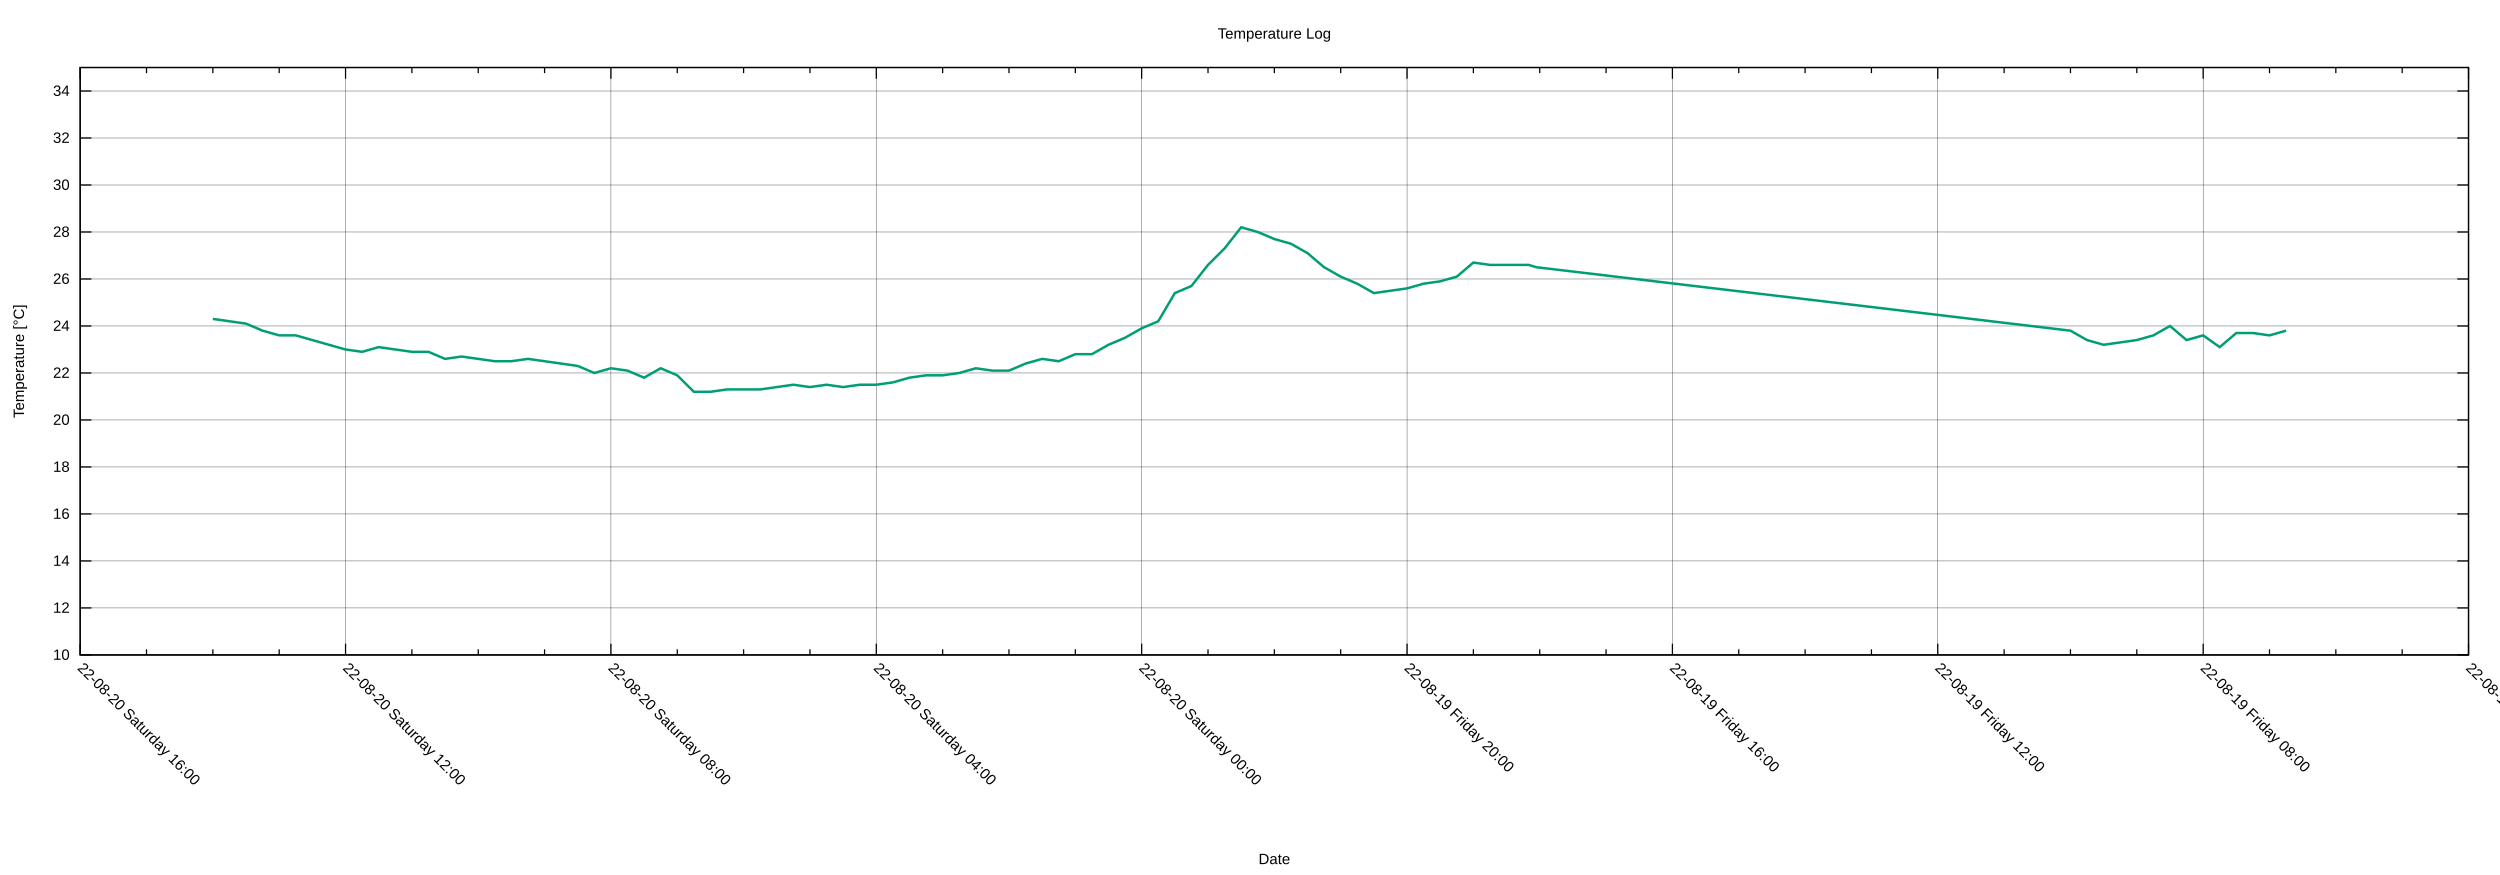
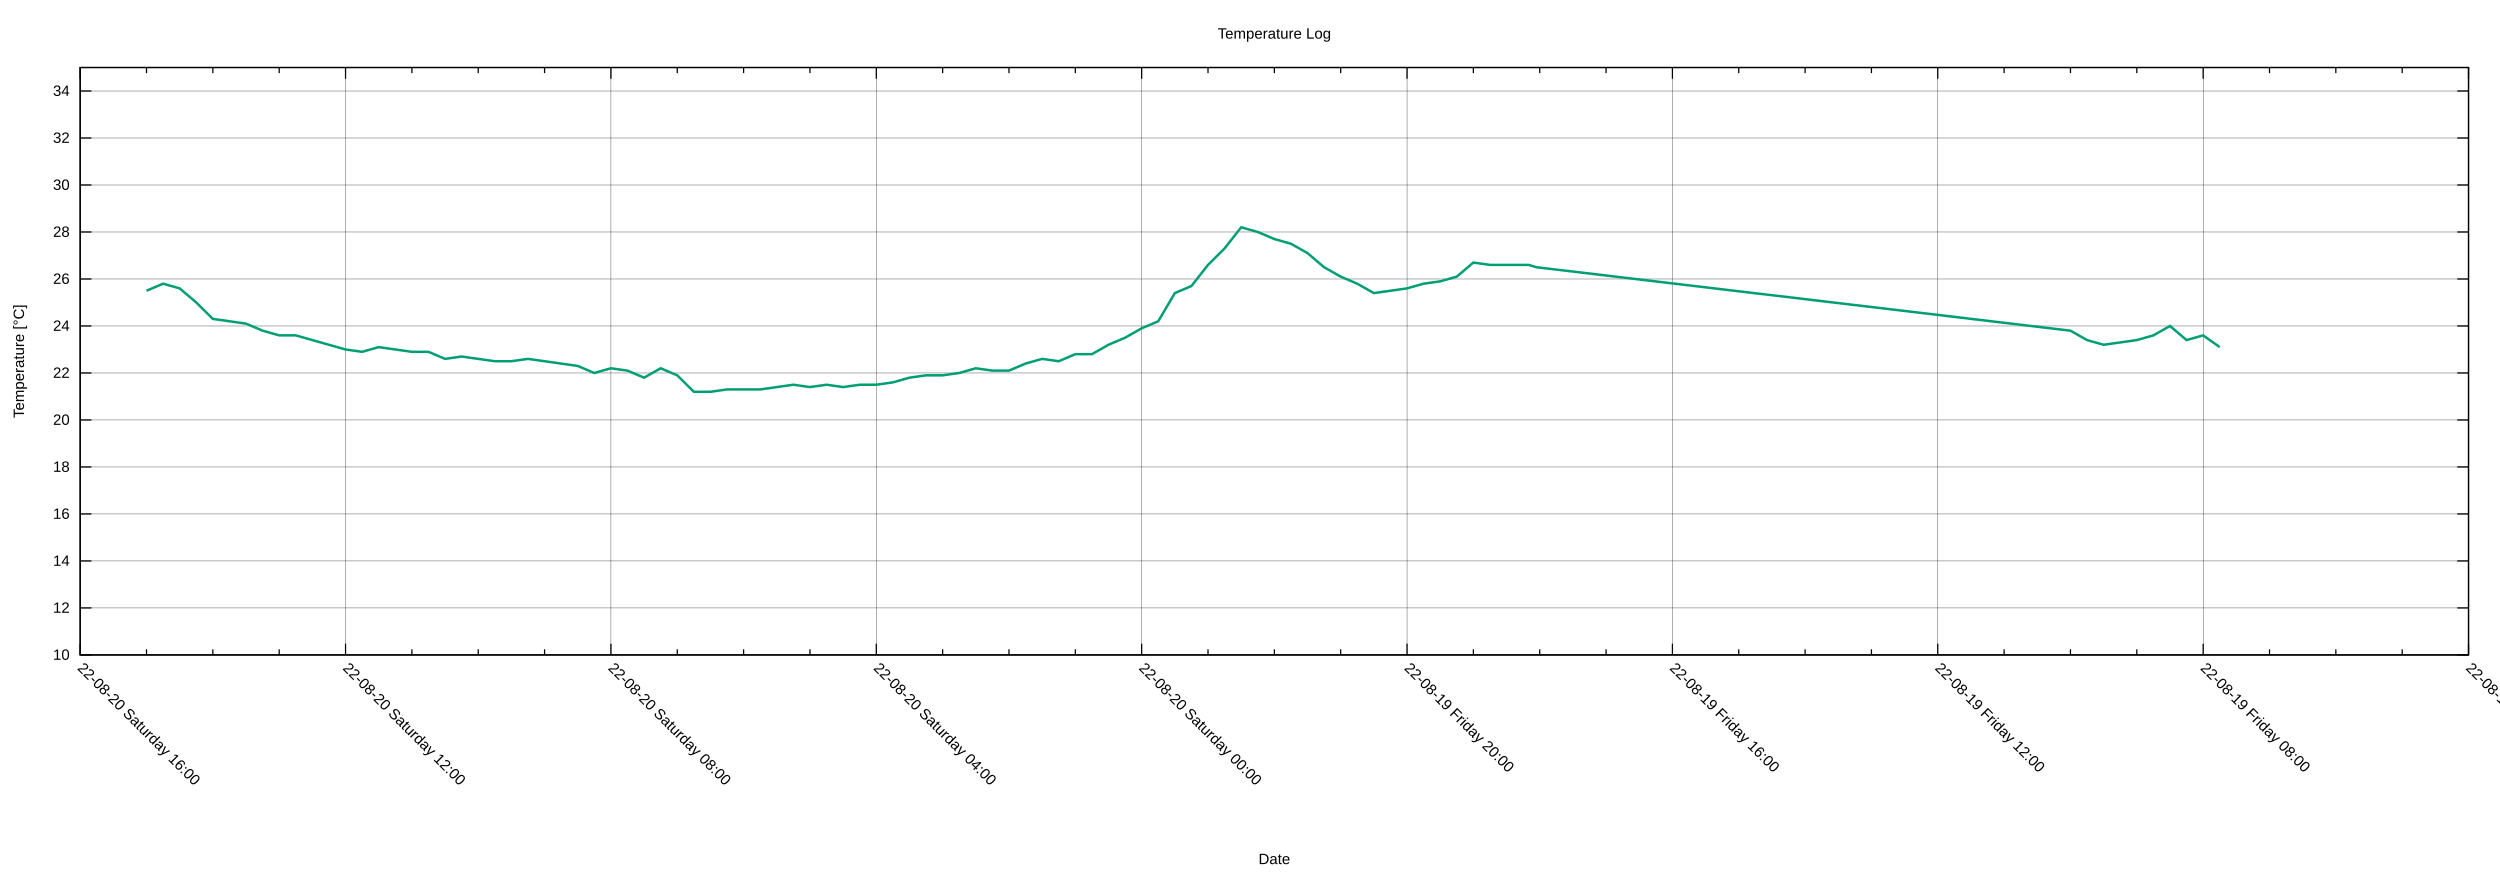
<svg xmlns="http://www.w3.org/2000/svg" xmlns:xlink="http://www.w3.org/1999/xlink" width="2000" height="700" viewBox="0 0 2000 700">
  <g id="gnuplot_canvas">
    <rect x="0" y="0" width="2000" height="700" fill="none" />
    <defs>
      <circle id="gpDot" r="0.5" stroke-width="0.5" stroke="currentColor" />
      <path id="gpPt0" stroke-width="0.222" stroke="currentColor" d="M-1,0 h2 M0,-1 v2" />
      <path id="gpPt1" stroke-width="0.222" stroke="currentColor" d="M-1,-1 L1,1 M1,-1 L-1,1" />
      <path id="gpPt2" stroke-width="0.222" stroke="currentColor" d="M-1,0 L1,0 M0,-1 L0,1 M-1,-1 L1,1 M-1,1 L1,-1" />
      <rect id="gpPt3" stroke-width="0.222" stroke="currentColor" x="-1" y="-1" width="2" height="2" />
      <rect id="gpPt4" stroke-width="0.222" stroke="currentColor" fill="currentColor" x="-1" y="-1" width="2" height="2" />
      <circle id="gpPt5" stroke-width="0.222" stroke="currentColor" cx="0" cy="0" r="1" />
      <use xlink:href="#gpPt5" id="gpPt6" fill="currentColor" stroke="none" />
      <path id="gpPt7" stroke-width="0.222" stroke="currentColor" d="M0,-1.33 L-1.33,0.67 L1.33,0.67 z" />
      <use xlink:href="#gpPt7" id="gpPt8" fill="currentColor" stroke="none" />
      <use xlink:href="#gpPt7" id="gpPt9" stroke="currentColor" transform="rotate(180)" />
      <use xlink:href="#gpPt9" id="gpPt10" fill="currentColor" stroke="none" />
      <use xlink:href="#gpPt3" id="gpPt11" stroke="currentColor" transform="rotate(45)" />
      <use xlink:href="#gpPt11" id="gpPt12" fill="currentColor" stroke="none" />
      <path id="gpPt13" stroke-width="0.222" stroke="currentColor" d="M0,1.330 L1.265,0.411 L0.782,-1.067 L-0.782,-1.076 L-1.265,0.411 z" />
      <use xlink:href="#gpPt13" id="gpPt14" fill="currentColor" stroke="none" />
      <filter id="textbox" filterUnits="objectBoundingBox" x="0" y="0" height="1" width="1">
        <feFlood flood-color="white" flood-opacity="1" result="bgnd" />
        <feComposite in="SourceGraphic" in2="bgnd" operator="atop" />
      </filter>
      <filter id="greybox" filterUnits="objectBoundingBox" x="0" y="0" height="1" width="1">
        <feFlood flood-color="lightgrey" flood-opacity="1" result="grey" />
        <feComposite in="SourceGraphic" in2="grey" operator="atop" />
      </filter>
    </defs>
    <g fill="none" color="white" stroke="currentColor" stroke-width="1.00" stroke-linecap="butt" stroke-linejoin="miter">
</g>
    <g fill="none" color="black" stroke="currentColor" stroke-width="1.00" stroke-linecap="butt" stroke-linejoin="miter">
</g>
    <g fill="none" color="black" stroke="black" stroke-width="0.25" stroke-linecap="butt" stroke-linejoin="miter">
</g>
    <g fill="none" color="black" stroke="currentColor" stroke-width="0.25" stroke-linecap="butt" stroke-linejoin="miter">
      <path stroke="black" class="gridline" d="M64.14,523.95 L1974.82,523.95  " />
    </g>
    <g fill="none" color="black" stroke="black" stroke-width="1.00" stroke-linecap="butt" stroke-linejoin="miter">
</g>
    <g fill="none" color="black" stroke="currentColor" stroke-width="1.00" stroke-linecap="butt" stroke-linejoin="miter">
      <path stroke="black" d="M64.14,523.95 L73.14,523.95 M1974.82,523.95 L1965.82,523.95  " />
      <g transform="translate(55.75,527.85)" stroke="none" fill="black" font-family="Arial" font-size="12.00" text-anchor="end">
        <text>
          <tspan font-family="Arial"> 10</tspan>
        </text>
      </g>
    </g>
    <g fill="none" color="black" stroke="currentColor" stroke-width="1.00" stroke-linecap="butt" stroke-linejoin="miter">
</g>
    <g fill="none" color="black" stroke="black" stroke-width="0.25" stroke-linecap="butt" stroke-linejoin="miter">
</g>
    <g fill="none" color="black" stroke="currentColor" stroke-width="0.25" stroke-linecap="butt" stroke-linejoin="miter">
      <path stroke="black" class="gridline" d="M64.14,486.35 L1974.82,486.35  " />
    </g>
    <g fill="none" color="black" stroke="black" stroke-width="1.00" stroke-linecap="butt" stroke-linejoin="miter">
</g>
    <g fill="none" color="black" stroke="currentColor" stroke-width="1.00" stroke-linecap="butt" stroke-linejoin="miter">
      <path stroke="black" d="M64.14,486.35 L73.14,486.35 M1974.82,486.35 L1965.82,486.35  " />
      <g transform="translate(55.75,490.25)" stroke="none" fill="black" font-family="Arial" font-size="12.00" text-anchor="end">
        <text>
          <tspan font-family="Arial"> 12</tspan>
        </text>
      </g>
    </g>
    <g fill="none" color="black" stroke="currentColor" stroke-width="1.00" stroke-linecap="butt" stroke-linejoin="miter">
</g>
    <g fill="none" color="black" stroke="black" stroke-width="0.25" stroke-linecap="butt" stroke-linejoin="miter">
</g>
    <g fill="none" color="black" stroke="currentColor" stroke-width="0.25" stroke-linecap="butt" stroke-linejoin="miter">
      <path stroke="black" class="gridline" d="M64.14,448.76 L1974.82,448.76  " />
    </g>
    <g fill="none" color="black" stroke="black" stroke-width="1.00" stroke-linecap="butt" stroke-linejoin="miter">
</g>
    <g fill="none" color="black" stroke="currentColor" stroke-width="1.00" stroke-linecap="butt" stroke-linejoin="miter">
      <path stroke="black" d="M64.14,448.76 L73.14,448.76 M1974.82,448.76 L1965.82,448.76  " />
      <g transform="translate(55.75,452.66)" stroke="none" fill="black" font-family="Arial" font-size="12.00" text-anchor="end">
        <text>
          <tspan font-family="Arial"> 14</tspan>
        </text>
      </g>
    </g>
    <g fill="none" color="black" stroke="currentColor" stroke-width="1.00" stroke-linecap="butt" stroke-linejoin="miter">
</g>
    <g fill="none" color="black" stroke="black" stroke-width="0.25" stroke-linecap="butt" stroke-linejoin="miter">
</g>
    <g fill="none" color="black" stroke="currentColor" stroke-width="0.25" stroke-linecap="butt" stroke-linejoin="miter">
      <path stroke="black" class="gridline" d="M64.14,411.16 L1974.82,411.16  " />
    </g>
    <g fill="none" color="black" stroke="black" stroke-width="1.00" stroke-linecap="butt" stroke-linejoin="miter">
</g>
    <g fill="none" color="black" stroke="currentColor" stroke-width="1.00" stroke-linecap="butt" stroke-linejoin="miter">
      <path stroke="black" d="M64.14,411.16 L73.14,411.16 M1974.82,411.16 L1965.82,411.16  " />
      <g transform="translate(55.75,415.06)" stroke="none" fill="black" font-family="Arial" font-size="12.00" text-anchor="end">
        <text>
          <tspan font-family="Arial"> 16</tspan>
        </text>
      </g>
    </g>
    <g fill="none" color="black" stroke="currentColor" stroke-width="1.00" stroke-linecap="butt" stroke-linejoin="miter">
</g>
    <g fill="none" color="black" stroke="black" stroke-width="0.25" stroke-linecap="butt" stroke-linejoin="miter">
</g>
    <g fill="none" color="black" stroke="currentColor" stroke-width="0.25" stroke-linecap="butt" stroke-linejoin="miter">
      <path stroke="black" class="gridline" d="M64.14,373.57 L1974.82,373.57  " />
    </g>
    <g fill="none" color="black" stroke="black" stroke-width="1.00" stroke-linecap="butt" stroke-linejoin="miter">
</g>
    <g fill="none" color="black" stroke="currentColor" stroke-width="1.00" stroke-linecap="butt" stroke-linejoin="miter">
      <path stroke="black" d="M64.14,373.57 L73.14,373.57 M1974.82,373.57 L1965.82,373.57  " />
      <g transform="translate(55.75,377.47)" stroke="none" fill="black" font-family="Arial" font-size="12.00" text-anchor="end">
        <text>
          <tspan font-family="Arial"> 18</tspan>
        </text>
      </g>
    </g>
    <g fill="none" color="black" stroke="currentColor" stroke-width="1.00" stroke-linecap="butt" stroke-linejoin="miter">
</g>
    <g fill="none" color="black" stroke="black" stroke-width="0.25" stroke-linecap="butt" stroke-linejoin="miter">
</g>
    <g fill="none" color="black" stroke="currentColor" stroke-width="0.25" stroke-linecap="butt" stroke-linejoin="miter">
      <path stroke="black" class="gridline" d="M64.14,335.97 L1974.82,335.97  " />
    </g>
    <g fill="none" color="black" stroke="black" stroke-width="1.00" stroke-linecap="butt" stroke-linejoin="miter">
</g>
    <g fill="none" color="black" stroke="currentColor" stroke-width="1.00" stroke-linecap="butt" stroke-linejoin="miter">
      <path stroke="black" d="M64.14,335.97 L73.14,335.97 M1974.82,335.97 L1965.82,335.97  " />
      <g transform="translate(55.75,339.87)" stroke="none" fill="black" font-family="Arial" font-size="12.00" text-anchor="end">
        <text>
          <tspan font-family="Arial"> 20</tspan>
        </text>
      </g>
    </g>
    <g fill="none" color="black" stroke="currentColor" stroke-width="1.00" stroke-linecap="butt" stroke-linejoin="miter">
</g>
    <g fill="none" color="black" stroke="black" stroke-width="0.25" stroke-linecap="butt" stroke-linejoin="miter">
</g>
    <g fill="none" color="black" stroke="currentColor" stroke-width="0.25" stroke-linecap="butt" stroke-linejoin="miter">
      <path stroke="black" class="gridline" d="M64.14,298.38 L1974.82,298.38  " />
    </g>
    <g fill="none" color="black" stroke="black" stroke-width="1.00" stroke-linecap="butt" stroke-linejoin="miter">
</g>
    <g fill="none" color="black" stroke="currentColor" stroke-width="1.00" stroke-linecap="butt" stroke-linejoin="miter">
      <path stroke="black" d="M64.14,298.38 L73.14,298.38 M1974.82,298.38 L1965.82,298.38  " />
      <g transform="translate(55.75,302.28)" stroke="none" fill="black" font-family="Arial" font-size="12.00" text-anchor="end">
        <text>
          <tspan font-family="Arial"> 22</tspan>
        </text>
      </g>
    </g>
    <g fill="none" color="black" stroke="currentColor" stroke-width="1.00" stroke-linecap="butt" stroke-linejoin="miter">
</g>
    <g fill="none" color="black" stroke="black" stroke-width="0.25" stroke-linecap="butt" stroke-linejoin="miter">
</g>
    <g fill="none" color="black" stroke="currentColor" stroke-width="0.25" stroke-linecap="butt" stroke-linejoin="miter">
      <path stroke="black" class="gridline" d="M64.14,260.78 L1974.82,260.78  " />
    </g>
    <g fill="none" color="black" stroke="black" stroke-width="1.00" stroke-linecap="butt" stroke-linejoin="miter">
</g>
    <g fill="none" color="black" stroke="currentColor" stroke-width="1.00" stroke-linecap="butt" stroke-linejoin="miter">
      <path stroke="black" d="M64.14,260.78 L73.14,260.78 M1974.82,260.78 L1965.82,260.78  " />
      <g transform="translate(55.75,264.68)" stroke="none" fill="black" font-family="Arial" font-size="12.00" text-anchor="end">
        <text>
          <tspan font-family="Arial"> 24</tspan>
        </text>
      </g>
    </g>
    <g fill="none" color="black" stroke="currentColor" stroke-width="1.00" stroke-linecap="butt" stroke-linejoin="miter">
</g>
    <g fill="none" color="black" stroke="black" stroke-width="0.25" stroke-linecap="butt" stroke-linejoin="miter">
</g>
    <g fill="none" color="black" stroke="currentColor" stroke-width="0.25" stroke-linecap="butt" stroke-linejoin="miter">
      <path stroke="black" class="gridline" d="M64.14,223.19 L1974.82,223.19  " />
    </g>
    <g fill="none" color="black" stroke="black" stroke-width="1.00" stroke-linecap="butt" stroke-linejoin="miter">
</g>
    <g fill="none" color="black" stroke="currentColor" stroke-width="1.00" stroke-linecap="butt" stroke-linejoin="miter">
      <path stroke="black" d="M64.14,223.19 L73.14,223.19 M1974.82,223.19 L1965.82,223.19  " />
      <g transform="translate(55.75,227.09)" stroke="none" fill="black" font-family="Arial" font-size="12.00" text-anchor="end">
        <text>
          <tspan font-family="Arial"> 26</tspan>
        </text>
      </g>
    </g>
    <g fill="none" color="black" stroke="currentColor" stroke-width="1.00" stroke-linecap="butt" stroke-linejoin="miter">
</g>
    <g fill="none" color="black" stroke="black" stroke-width="0.25" stroke-linecap="butt" stroke-linejoin="miter">
</g>
    <g fill="none" color="black" stroke="currentColor" stroke-width="0.25" stroke-linecap="butt" stroke-linejoin="miter">
      <path stroke="black" class="gridline" d="M64.14,185.59 L1974.82,185.59  " />
    </g>
    <g fill="none" color="black" stroke="black" stroke-width="1.00" stroke-linecap="butt" stroke-linejoin="miter">
</g>
    <g fill="none" color="black" stroke="currentColor" stroke-width="1.00" stroke-linecap="butt" stroke-linejoin="miter">
      <path stroke="black" d="M64.14,185.59 L73.14,185.59 M1974.82,185.59 L1965.82,185.59  " />
      <g transform="translate(55.75,189.49)" stroke="none" fill="black" font-family="Arial" font-size="12.00" text-anchor="end">
        <text>
          <tspan font-family="Arial"> 28</tspan>
        </text>
      </g>
    </g>
    <g fill="none" color="black" stroke="currentColor" stroke-width="1.00" stroke-linecap="butt" stroke-linejoin="miter">
</g>
    <g fill="none" color="black" stroke="black" stroke-width="0.25" stroke-linecap="butt" stroke-linejoin="miter">
</g>
    <g fill="none" color="black" stroke="currentColor" stroke-width="0.25" stroke-linecap="butt" stroke-linejoin="miter">
      <path stroke="black" class="gridline" d="M64.14,148.00 L1974.82,148.00  " />
    </g>
    <g fill="none" color="black" stroke="black" stroke-width="1.00" stroke-linecap="butt" stroke-linejoin="miter">
</g>
    <g fill="none" color="black" stroke="currentColor" stroke-width="1.00" stroke-linecap="butt" stroke-linejoin="miter">
      <path stroke="black" d="M64.14,148.00 L73.14,148.00 M1974.82,148.00 L1965.82,148.00  " />
      <g transform="translate(55.75,151.90)" stroke="none" fill="black" font-family="Arial" font-size="12.00" text-anchor="end">
        <text>
          <tspan font-family="Arial"> 30</tspan>
        </text>
      </g>
    </g>
    <g fill="none" color="black" stroke="currentColor" stroke-width="1.00" stroke-linecap="butt" stroke-linejoin="miter">
</g>
    <g fill="none" color="black" stroke="black" stroke-width="0.25" stroke-linecap="butt" stroke-linejoin="miter">
</g>
    <g fill="none" color="black" stroke="currentColor" stroke-width="0.25" stroke-linecap="butt" stroke-linejoin="miter">
      <path stroke="black" class="gridline" d="M64.14,110.40 L1974.82,110.40  " />
    </g>
    <g fill="none" color="black" stroke="black" stroke-width="1.00" stroke-linecap="butt" stroke-linejoin="miter">
</g>
    <g fill="none" color="black" stroke="currentColor" stroke-width="1.00" stroke-linecap="butt" stroke-linejoin="miter">
      <path stroke="black" d="M64.14,110.40 L73.14,110.40 M1974.82,110.40 L1965.82,110.40  " />
      <g transform="translate(55.75,114.30)" stroke="none" fill="black" font-family="Arial" font-size="12.00" text-anchor="end">
        <text>
          <tspan font-family="Arial"> 32</tspan>
        </text>
      </g>
    </g>
    <g fill="none" color="black" stroke="currentColor" stroke-width="1.00" stroke-linecap="butt" stroke-linejoin="miter">
</g>
    <g fill="none" color="black" stroke="black" stroke-width="0.25" stroke-linecap="butt" stroke-linejoin="miter">
</g>
    <g fill="none" color="black" stroke="currentColor" stroke-width="0.25" stroke-linecap="butt" stroke-linejoin="miter">
      <path stroke="black" class="gridline" d="M64.14,72.81 L1974.82,72.81  " />
    </g>
    <g fill="none" color="black" stroke="black" stroke-width="1.00" stroke-linecap="butt" stroke-linejoin="miter">
</g>
    <g fill="none" color="black" stroke="currentColor" stroke-width="1.00" stroke-linecap="butt" stroke-linejoin="miter">
      <path stroke="black" d="M64.14,72.81 L73.14,72.81 M1974.82,72.81 L1965.82,72.81  " />
      <g transform="translate(55.75,76.71)" stroke="none" fill="black" font-family="Arial" font-size="12.00" text-anchor="end">
        <text>
          <tspan font-family="Arial"> 34</tspan>
        </text>
      </g>
    </g>
    <g fill="none" color="black" stroke="currentColor" stroke-width="1.00" stroke-linecap="butt" stroke-linejoin="miter">
</g>
    <g fill="none" color="black" stroke="black" stroke-width="0.25" stroke-linecap="butt" stroke-linejoin="miter">
</g>
    <g fill="none" color="black" stroke="currentColor" stroke-width="0.25" stroke-linecap="butt" stroke-linejoin="miter">
      <path stroke="black" class="gridline" d="M1974.82,523.95 L1974.82,54.01  " />
    </g>
    <g fill="none" color="black" stroke="black" stroke-width="1.00" stroke-linecap="butt" stroke-linejoin="miter">
</g>
    <g fill="none" color="black" stroke="currentColor" stroke-width="1.00" stroke-linecap="butt" stroke-linejoin="miter">
      <path stroke="black" d="M1974.82,523.95 L1974.82,514.95 M1974.82,54.01 L1974.82,63.01  " />
      <g transform="translate(1972.06,535.10) rotate(45)" stroke="none" fill="black" font-family="Arial" font-size="12.00" text-anchor="start">
        <text>
          <tspan font-family="Arial">22-08-19 Friday 04:00</tspan>
        </text>
      </g>
    </g>
    <g fill="none" color="black" stroke="currentColor" stroke-width="1.00" stroke-linecap="butt" stroke-linejoin="miter">
      <path stroke="black" d="M1921.75,523.95 L1921.75,519.45 M1921.75,54.01 L1921.75,58.51 M1868.67,523.95 L1868.67,519.45 M1868.67,54.01 L1868.67,58.51   M1815.60,523.95 L1815.60,519.45 M1815.60,54.01 L1815.60,58.51  " />
    </g>
    <g fill="none" color="black" stroke="black" stroke-width="0.25" stroke-linecap="butt" stroke-linejoin="miter">
</g>
    <g fill="none" color="black" stroke="currentColor" stroke-width="0.25" stroke-linecap="butt" stroke-linejoin="miter">
      <path stroke="black" class="gridline" d="M1762.52,523.95 L1762.52,54.01  " />
    </g>
    <g fill="none" color="black" stroke="black" stroke-width="1.00" stroke-linecap="butt" stroke-linejoin="miter">
</g>
    <g fill="none" color="black" stroke="currentColor" stroke-width="1.00" stroke-linecap="butt" stroke-linejoin="miter">
      <path stroke="black" d="M1762.52,523.95 L1762.52,514.95 M1762.52,54.01 L1762.52,63.01  " />
      <g transform="translate(1759.76,535.10) rotate(45)" stroke="none" fill="black" font-family="Arial" font-size="12.00" text-anchor="start">
        <text>
          <tspan font-family="Arial">22-08-19 Friday 08:00</tspan>
        </text>
      </g>
    </g>
    <g fill="none" color="black" stroke="currentColor" stroke-width="1.00" stroke-linecap="butt" stroke-linejoin="miter">
      <path stroke="black" d="M1709.45,523.95 L1709.45,519.45 M1709.45,54.01 L1709.45,58.51 M1656.37,523.95 L1656.37,519.45 M1656.37,54.01 L1656.37,58.51   M1603.30,523.95 L1603.30,519.45 M1603.30,54.01 L1603.30,58.51  " />
    </g>
    <g fill="none" color="black" stroke="black" stroke-width="0.25" stroke-linecap="butt" stroke-linejoin="miter">
</g>
    <g fill="none" color="black" stroke="currentColor" stroke-width="0.25" stroke-linecap="butt" stroke-linejoin="miter">
      <path stroke="black" class="gridline" d="M1550.22,523.95 L1550.22,54.01  " />
    </g>
    <g fill="none" color="black" stroke="black" stroke-width="1.00" stroke-linecap="butt" stroke-linejoin="miter">
</g>
    <g fill="none" color="black" stroke="currentColor" stroke-width="1.00" stroke-linecap="butt" stroke-linejoin="miter">
      <path stroke="black" d="M1550.22,523.95 L1550.22,514.95 M1550.22,54.01 L1550.22,63.01  " />
      <g transform="translate(1547.46,535.10) rotate(45)" stroke="none" fill="black" font-family="Arial" font-size="12.00" text-anchor="start">
        <text>
          <tspan font-family="Arial">22-08-19 Friday 12:00</tspan>
        </text>
      </g>
    </g>
    <g fill="none" color="black" stroke="currentColor" stroke-width="1.00" stroke-linecap="butt" stroke-linejoin="miter">
      <path stroke="black" d="M1497.15,523.95 L1497.15,519.45 M1497.15,54.01 L1497.15,58.51 M1444.08,523.95 L1444.08,519.45 M1444.08,54.01 L1444.08,58.51   M1391.00,523.95 L1391.00,519.45 M1391.00,54.01 L1391.00,58.51  " />
    </g>
    <g fill="none" color="black" stroke="black" stroke-width="0.25" stroke-linecap="butt" stroke-linejoin="miter">
</g>
    <g fill="none" color="black" stroke="currentColor" stroke-width="0.25" stroke-linecap="butt" stroke-linejoin="miter">
      <path stroke="black" class="gridline" d="M1337.93,523.95 L1337.93,54.01  " />
    </g>
    <g fill="none" color="black" stroke="black" stroke-width="1.00" stroke-linecap="butt" stroke-linejoin="miter">
</g>
    <g fill="none" color="black" stroke="currentColor" stroke-width="1.00" stroke-linecap="butt" stroke-linejoin="miter">
      <path stroke="black" d="M1337.93,523.95 L1337.93,514.95 M1337.93,54.01 L1337.93,63.01  " />
      <g transform="translate(1335.17,535.10) rotate(45)" stroke="none" fill="black" font-family="Arial" font-size="12.00" text-anchor="start">
        <text>
          <tspan font-family="Arial">22-08-19 Friday 16:00</tspan>
        </text>
      </g>
    </g>
    <g fill="none" color="black" stroke="currentColor" stroke-width="1.00" stroke-linecap="butt" stroke-linejoin="miter">
      <path stroke="black" d="M1284.85,523.95 L1284.85,519.45 M1284.85,54.01 L1284.85,58.51 M1231.78,523.95 L1231.78,519.45 M1231.78,54.01 L1231.78,58.51   M1178.70,523.95 L1178.70,519.45 M1178.70,54.01 L1178.70,58.51  " />
    </g>
    <g fill="none" color="black" stroke="black" stroke-width="0.25" stroke-linecap="butt" stroke-linejoin="miter">
</g>
    <g fill="none" color="black" stroke="currentColor" stroke-width="0.25" stroke-linecap="butt" stroke-linejoin="miter">
      <path stroke="black" class="gridline" d="M1125.63,523.95 L1125.63,54.01  " />
    </g>
    <g fill="none" color="black" stroke="black" stroke-width="1.00" stroke-linecap="butt" stroke-linejoin="miter">
</g>
    <g fill="none" color="black" stroke="currentColor" stroke-width="1.00" stroke-linecap="butt" stroke-linejoin="miter">
      <path stroke="black" d="M1125.63,523.95 L1125.63,514.95 M1125.63,54.01 L1125.63,63.01  " />
      <g transform="translate(1122.87,535.10) rotate(45)" stroke="none" fill="black" font-family="Arial" font-size="12.00" text-anchor="start">
        <text>
          <tspan font-family="Arial">22-08-19 Friday 20:00</tspan>
        </text>
      </g>
    </g>
    <g fill="none" color="black" stroke="currentColor" stroke-width="1.00" stroke-linecap="butt" stroke-linejoin="miter">
      <path stroke="black" d="M1072.55,523.95 L1072.55,519.45 M1072.55,54.01 L1072.55,58.51 M1019.48,523.95 L1019.48,519.45 M1019.48,54.01 L1019.48,58.51   M966.41,523.95 L966.41,519.45 M966.41,54.01 L966.41,58.51  " />
    </g>
    <g fill="none" color="black" stroke="black" stroke-width="0.25" stroke-linecap="butt" stroke-linejoin="miter">
</g>
    <g fill="none" color="black" stroke="currentColor" stroke-width="0.25" stroke-linecap="butt" stroke-linejoin="miter">
      <path stroke="black" class="gridline" d="M913.33,523.95 L913.33,54.01  " />
    </g>
    <g fill="none" color="black" stroke="black" stroke-width="1.00" stroke-linecap="butt" stroke-linejoin="miter">
</g>
    <g fill="none" color="black" stroke="currentColor" stroke-width="1.00" stroke-linecap="butt" stroke-linejoin="miter">
      <path stroke="black" d="M913.33,523.95 L913.33,514.95 M913.33,54.01 L913.33,63.01  " />
      <g transform="translate(910.57,535.10) rotate(45)" stroke="none" fill="black" font-family="Arial" font-size="12.00" text-anchor="start">
        <text>
          <tspan font-family="Arial">22-08-20 Saturday 00:00</tspan>
        </text>
      </g>
    </g>
    <g fill="none" color="black" stroke="currentColor" stroke-width="1.00" stroke-linecap="butt" stroke-linejoin="miter">
      <path stroke="black" d="M860.26,523.95 L860.26,519.45 M860.26,54.01 L860.26,58.51 M807.18,523.95 L807.18,519.45 M807.18,54.01 L807.18,58.51   M754.11,523.95 L754.11,519.45 M754.11,54.01 L754.11,58.51  " />
    </g>
    <g fill="none" color="black" stroke="black" stroke-width="0.25" stroke-linecap="butt" stroke-linejoin="miter">
</g>
    <g fill="none" color="black" stroke="currentColor" stroke-width="0.25" stroke-linecap="butt" stroke-linejoin="miter">
      <path stroke="black" class="gridline" d="M701.03,523.95 L701.03,54.01  " />
    </g>
    <g fill="none" color="black" stroke="black" stroke-width="1.00" stroke-linecap="butt" stroke-linejoin="miter">
</g>
    <g fill="none" color="black" stroke="currentColor" stroke-width="1.00" stroke-linecap="butt" stroke-linejoin="miter">
      <path stroke="black" d="M701.03,523.95 L701.03,514.95 M701.03,54.01 L701.03,63.01  " />
      <g transform="translate(698.27,535.10) rotate(45)" stroke="none" fill="black" font-family="Arial" font-size="12.00" text-anchor="start">
        <text>
          <tspan font-family="Arial">22-08-20 Saturday 04:00</tspan>
        </text>
      </g>
    </g>
    <g fill="none" color="black" stroke="currentColor" stroke-width="1.00" stroke-linecap="butt" stroke-linejoin="miter">
      <path stroke="black" d="M647.96,523.95 L647.96,519.45 M647.96,54.01 L647.96,58.51 M594.88,523.95 L594.88,519.45 M594.88,54.01 L594.88,58.51   M541.81,523.95 L541.81,519.45 M541.81,54.01 L541.81,58.51  " />
    </g>
    <g fill="none" color="black" stroke="black" stroke-width="0.25" stroke-linecap="butt" stroke-linejoin="miter">
</g>
    <g fill="none" color="black" stroke="currentColor" stroke-width="0.25" stroke-linecap="butt" stroke-linejoin="miter">
      <path stroke="black" class="gridline" d="M488.74,523.95 L488.74,54.01  " />
    </g>
    <g fill="none" color="black" stroke="black" stroke-width="1.00" stroke-linecap="butt" stroke-linejoin="miter">
</g>
    <g fill="none" color="black" stroke="currentColor" stroke-width="1.00" stroke-linecap="butt" stroke-linejoin="miter">
      <path stroke="black" d="M488.74,523.95 L488.74,514.95 M488.74,54.01 L488.74,63.01  " />
      <g transform="translate(485.98,535.10) rotate(45)" stroke="none" fill="black" font-family="Arial" font-size="12.00" text-anchor="start">
        <text>
          <tspan font-family="Arial">22-08-20 Saturday 08:00</tspan>
        </text>
      </g>
    </g>
    <g fill="none" color="black" stroke="currentColor" stroke-width="1.00" stroke-linecap="butt" stroke-linejoin="miter">
      <path stroke="black" d="M435.66,523.95 L435.66,519.45 M435.66,54.01 L435.66,58.51 M382.59,523.95 L382.59,519.45 M382.59,54.01 L382.59,58.51   M329.51,523.95 L329.51,519.45 M329.51,54.01 L329.51,58.51  " />
    </g>
    <g fill="none" color="black" stroke="black" stroke-width="0.25" stroke-linecap="butt" stroke-linejoin="miter">
</g>
    <g fill="none" color="black" stroke="currentColor" stroke-width="0.25" stroke-linecap="butt" stroke-linejoin="miter">
      <path stroke="black" class="gridline" d="M276.44,523.95 L276.44,54.01  " />
    </g>
    <g fill="none" color="black" stroke="black" stroke-width="1.00" stroke-linecap="butt" stroke-linejoin="miter">
</g>
    <g fill="none" color="black" stroke="currentColor" stroke-width="1.00" stroke-linecap="butt" stroke-linejoin="miter">
      <path stroke="black" d="M276.44,523.95 L276.44,514.95 M276.44,54.01 L276.44,63.01  " />
      <g transform="translate(273.68,535.10) rotate(45)" stroke="none" fill="black" font-family="Arial" font-size="12.00" text-anchor="start">
        <text>
          <tspan font-family="Arial">22-08-20 Saturday 12:00</tspan>
        </text>
      </g>
    </g>
    <g fill="none" color="black" stroke="currentColor" stroke-width="1.00" stroke-linecap="butt" stroke-linejoin="miter">
      <path stroke="black" d="M223.36,523.95 L223.36,519.45 M223.36,54.01 L223.36,58.51 M170.29,523.95 L170.29,519.45 M170.29,54.01 L170.29,58.51   M117.21,523.95 L117.21,519.45 M117.21,54.01 L117.21,58.51  " />
    </g>
    <g fill="none" color="black" stroke="black" stroke-width="0.25" stroke-linecap="butt" stroke-linejoin="miter">
</g>
    <g fill="none" color="black" stroke="currentColor" stroke-width="0.25" stroke-linecap="butt" stroke-linejoin="miter">
      <path stroke="black" class="gridline" d="M64.14,523.95 L64.14,54.01  " />
    </g>
    <g fill="none" color="black" stroke="black" stroke-width="1.00" stroke-linecap="butt" stroke-linejoin="miter">
</g>
    <g fill="none" color="black" stroke="currentColor" stroke-width="1.00" stroke-linecap="butt" stroke-linejoin="miter">
      <path stroke="black" d="M64.14,523.95 L64.14,514.95 M64.14,54.01 L64.14,63.01  " />
      <g transform="translate(61.38,535.10) rotate(45)" stroke="none" fill="black" font-family="Arial" font-size="12.00" text-anchor="start">
        <text>
          <tspan font-family="Arial">22-08-20 Saturday 16:00</tspan>
        </text>
      </g>
    </g>
    <g fill="none" color="black" stroke="currentColor" stroke-width="1.00" stroke-linecap="butt" stroke-linejoin="miter">
</g>
    <g fill="none" color="black" stroke="currentColor" stroke-width="1.00" stroke-linecap="butt" stroke-linejoin="miter">
      <path stroke="black" d="M64.14,54.01 L64.14,523.95 L1974.82,523.95 L1974.82,54.01 L64.14,54.01 Z  " />
    </g>
    <g fill="none" color="black" stroke="currentColor" stroke-width="1.00" stroke-linecap="butt" stroke-linejoin="miter">
      <g transform="translate(19.18,288.98) rotate(270)" stroke="none" fill="black" font-family="Arial" font-size="12.00" text-anchor="middle">
        <text>
          <tspan font-family="Arial">Temperature [°C]</tspan>
        </text>
      </g>
    </g>
    <g fill="none" color="black" stroke="currentColor" stroke-width="1.00" stroke-linecap="butt" stroke-linejoin="miter">
      <g transform="translate(1019.48,691.30)" stroke="none" fill="black" font-family="Arial" font-size="12.00" text-anchor="middle">
        <text>
          <tspan font-family="Arial">Date</tspan>
        </text>
      </g>
    </g>
    <g fill="none" color="black" stroke="currentColor" stroke-width="1.00" stroke-linecap="butt" stroke-linejoin="miter">
</g>
    <g id="gnuplot_plot_1">
      <g fill="none" color="white" stroke="currentColor" stroke-width="2.00" stroke-linecap="butt" stroke-linejoin="miter">
</g>
      <g fill="none" color="black" stroke="currentColor" stroke-width="2.00" stroke-linecap="butt" stroke-linejoin="miter">
-         <path stroke="rgb(  0, 158, 115)" d="M170.29,255.14 L183.56,257.02 L196.83,258.90 L210.09,264.54 L223.36,268.30 L236.63,268.30 L249.90,272.06 L263.17,275.82   L276.44,279.58 L289.71,281.46 L302.98,277.70 L316.24,279.58 L329.51,281.46 L342.78,281.46 L356.05,287.10 L369.32,285.22   L382.59,287.10 L395.86,288.98 L409.12,288.98 L422.39,287.10 L435.66,288.98 L448.93,290.86 L462.20,292.74 L475.47,298.38   L488.74,294.62 L502.00,296.50 L515.27,302.14 L528.54,294.62 L541.81,300.26 L555.08,313.42 L568.35,313.42 L581.62,311.54   L594.88,311.54 L608.15,311.54 L621.42,309.66 L634.69,307.78 L647.96,309.66 L661.23,307.78 L674.50,309.66 L687.76,307.78   L701.03,307.78 L714.30,305.90 L727.57,302.14 L740.84,300.26 L754.11,300.26 L767.38,298.38 L780.65,294.62 L793.91,296.50   L807.18,296.50 L820.45,290.86 L833.72,287.10 L846.99,288.98 L860.26,283.34 L873.53,283.34 L886.79,275.82 L900.06,270.18   L913.33,262.66 L926.60,257.02 L939.87,234.47 L953.14,228.83 L966.41,211.91 L979.67,198.75 L992.94,181.83 L1006.21,185.59   L1019.48,191.23 L1032.75,194.99 L1046.02,202.51 L1059.29,213.79 L1072.55,221.31 L1085.82,226.95 L1099.09,234.47 L1112.36,232.59   L1125.63,230.71 L1138.90,226.95 L1152.17,225.07 L1165.43,221.31 L1178.70,210.03 L1191.97,211.91 L1205.24,211.91 L1218.51,211.91   L1222.93,211.91 L1229.12,213.79 L1656.37,264.54 L1669.64,272.06 L1682.91,275.82 L1696.18,273.94 L1709.45,272.06 L1722.72,268.30   L1735.99,260.78 L1749.25,272.06 L1762.52,268.30 L1775.79,277.70 L1789.06,266.42 L1802.33,266.42 L1815.60,268.30 L1828.87,264.54    " />
+         <path stroke="rgb(  0, 158, 115)" d="M117.21,232.59 L130.48,226.95 L143.75,230.71 L157.02,241.99 L170.29,255.14 L183.56,257.02 L196.83,258.90 L210.09,264.54   L223.36,268.30 L236.63,268.30 L249.90,272.06 L263.17,275.82 L276.44,279.58 L289.71,281.46 L302.98,277.70 L316.24,279.58   L329.51,281.46 L342.78,281.46 L356.05,287.10 L369.32,285.22 L382.59,287.10 L395.86,288.98 L409.12,288.98 L422.39,287.10   L435.66,288.98 L448.93,290.86 L462.20,292.74 L475.47,298.38 L488.74,294.62 L502.00,296.50 L515.27,302.14 L528.54,294.62   L541.81,300.26 L555.08,313.42 L568.35,313.42 L581.62,311.54 L594.88,311.54 L608.15,311.54 L621.42,309.66 L634.69,307.78   L647.96,309.66 L661.23,307.78 L674.50,309.66 L687.76,307.78 L701.03,307.78 L714.30,305.90 L727.57,302.14 L740.84,300.26   L754.11,300.26 L767.38,298.38 L780.65,294.62 L793.91,296.50 L807.18,296.50 L820.45,290.86 L833.72,287.10 L846.99,288.98   L860.26,283.34 L873.53,283.34 L886.79,275.82 L900.06,270.18 L913.33,262.66 L926.60,257.02 L939.87,234.47 L953.14,228.83   L966.41,211.91 L979.67,198.75 L992.94,181.83 L1006.21,185.59 L1019.48,191.23 L1032.75,194.99 L1046.02,202.51 L1059.29,213.79   L1072.55,221.31 L1085.82,226.95 L1099.09,234.47 L1112.36,232.59 L1125.63,230.71 L1138.90,226.95 L1152.17,225.07 L1165.43,221.31   L1178.70,210.03 L1191.97,211.91 L1205.24,211.91 L1218.51,211.91 L1222.93,211.91 L1229.12,213.79 L1656.37,264.54 L1669.64,272.06   L1682.91,275.82 L1696.18,273.94 L1709.45,272.06 L1722.72,268.30 L1735.99,260.78 L1749.25,272.06 L1762.52,268.30 L1775.79,277.70    " />
      </g>
    </g>
    <g fill="none" color="black" stroke="currentColor" stroke-width="2.00" stroke-linecap="butt" stroke-linejoin="miter">
</g>
    <g fill="none" color="black" stroke="black" stroke-width="1.00" stroke-linecap="butt" stroke-linejoin="miter">
</g>
    <g fill="none" color="black" stroke="currentColor" stroke-width="1.00" stroke-linecap="butt" stroke-linejoin="miter">
      <path stroke="black" d="M64.14,54.01 L64.14,523.95 L1974.82,523.95 L1974.82,54.01 L64.14,54.01 Z  " />
    </g>
    <g fill="none" color="black" stroke="currentColor" stroke-width="1.00" stroke-linecap="butt" stroke-linejoin="miter">
      <g transform="translate(1019.48,30.91)" stroke="none" fill="black" font-family="Arial" font-size="12.00" text-anchor="middle">
        <text>
          <tspan font-family="Arial">Temperature Log</tspan>
        </text>
      </g>
    </g>
    <g fill="none" color="black" stroke="currentColor" stroke-width="1.00" stroke-linecap="butt" stroke-linejoin="miter">
</g>
  </g>
</svg>
